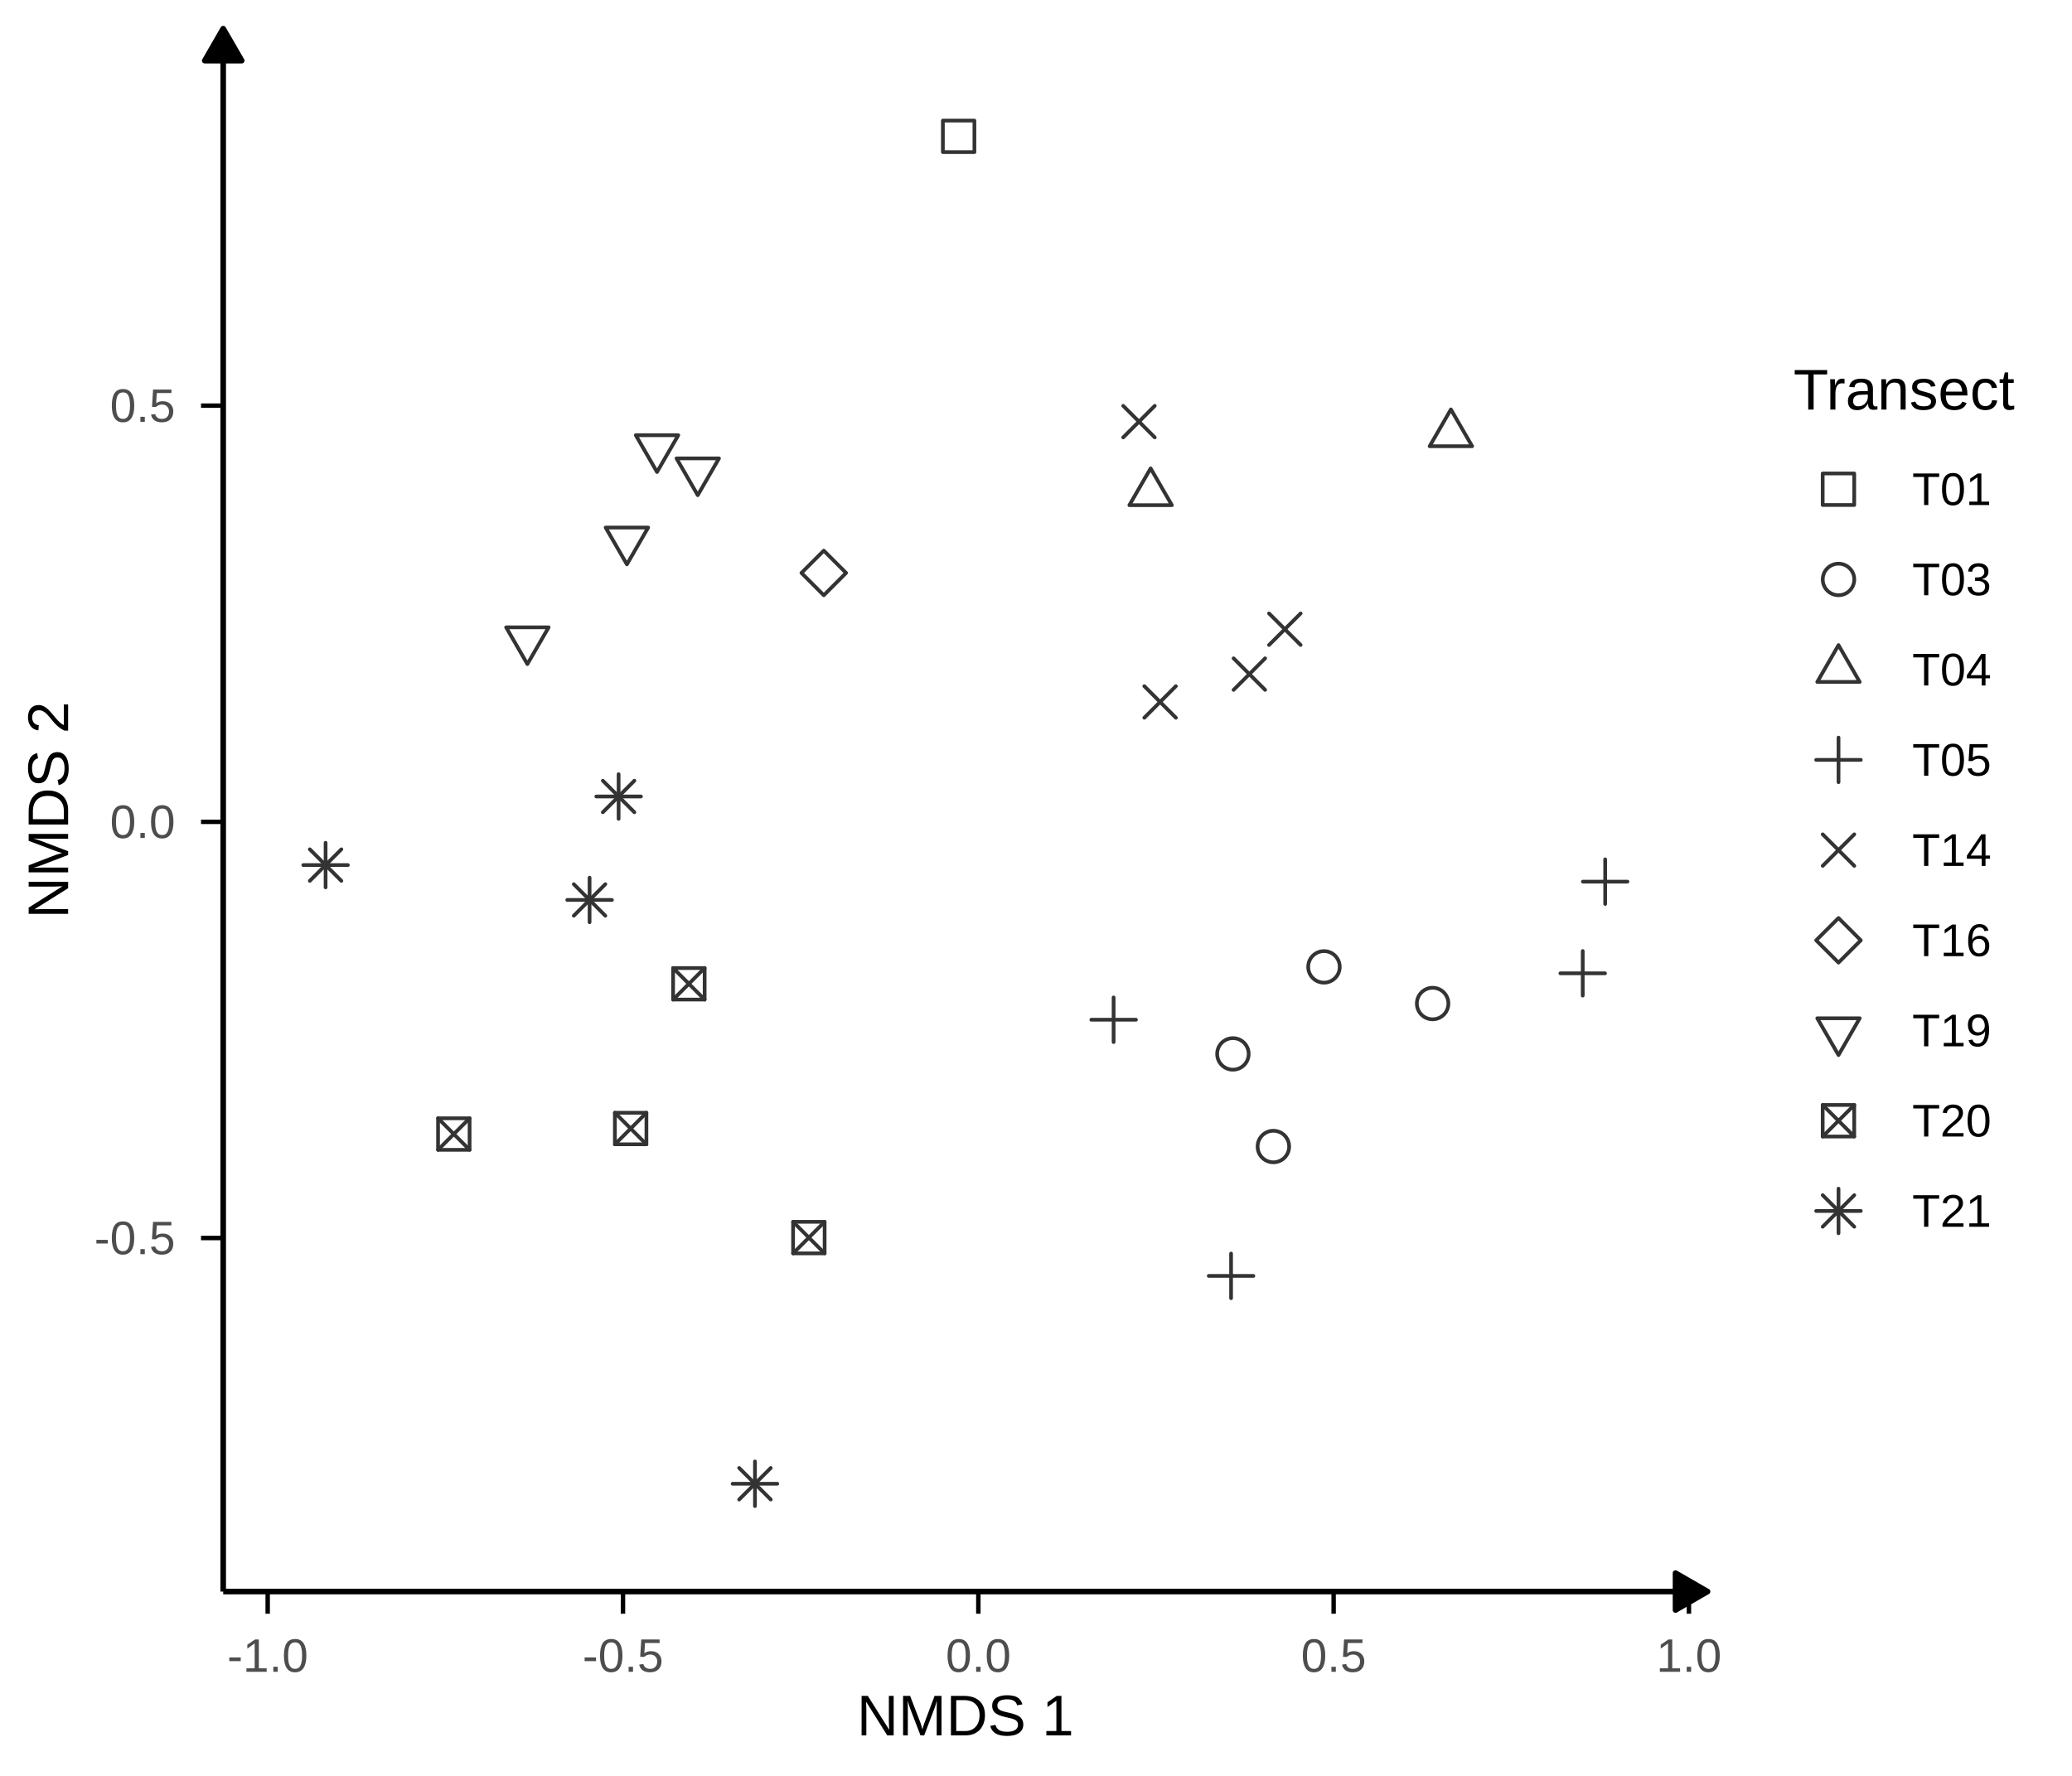
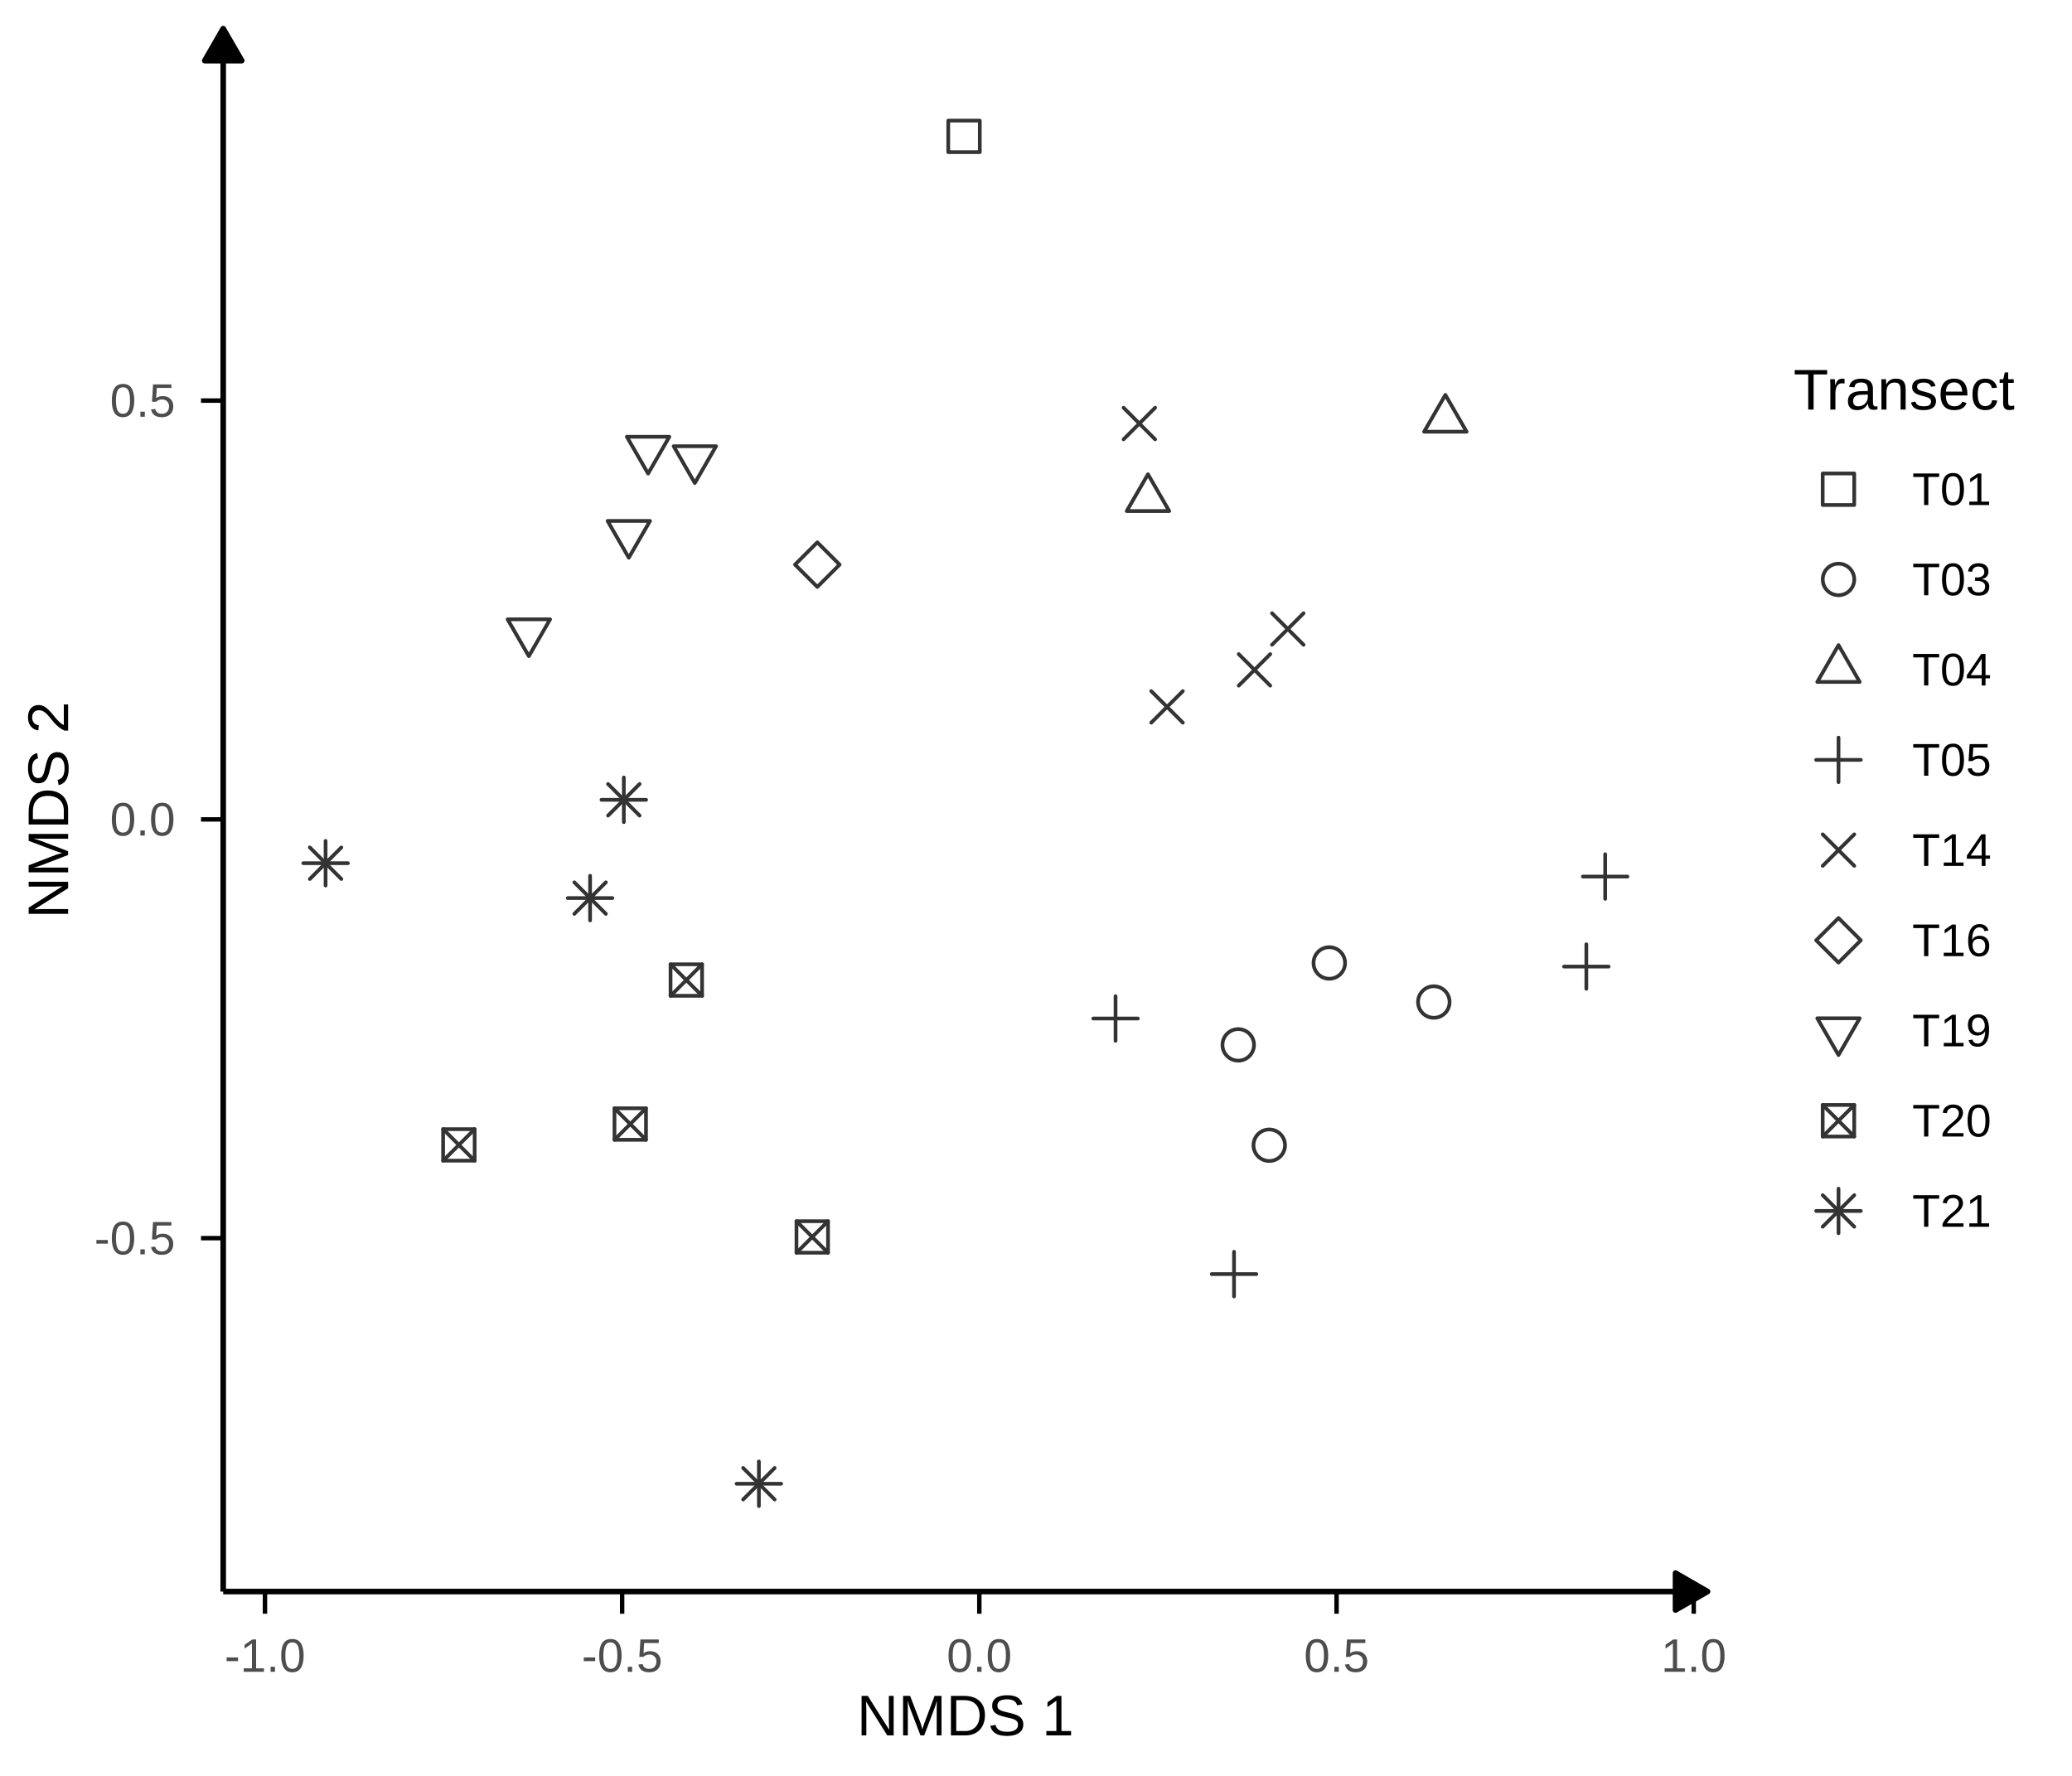
<svg xmlns="http://www.w3.org/2000/svg" width="396.85pt" height="340.16pt" viewBox="0 0 396.85 340.16">
  <g class="svglite">
    <defs>
      <style type="text/css">
    .svglite line, .svglite polyline, .svglite polygon, .svglite path, .svglite rect, .svglite circle {
      fill: none;
      stroke: #000000;
      stroke-linecap: round;
      stroke-linejoin: round;
      stroke-miterlimit: 10.00;
    }
    .svglite text {
      white-space: pre;
    }
    .svglite g.glyphgroup path {
      fill: inherit;
      stroke: none;
    }
  </style>
    </defs>
    <rect width="100%" height="100%" style="stroke: none; fill: #FFFFFF;" />
    <defs>
      <clipPath id="cpMC4wMHwzOTYuODV8MC4wMHwzNDAuMTY=">
        <rect x="0.00" y="0.00" width="396.85" height="340.16" />
      </clipPath>
    </defs>
    <g clip-path="url(#cpMC4wMHwzOTYuODV8MC4wMHwzNDAuMTY=)">
      <rect x="0" y="0.00" width="396.85" height="340.16" style="stroke-width: 1.07; stroke: none; fill: #FFFFFF;" />
    </g>
    <defs>
      <clipPath id="cpNDIuNzV8MzI3LjA1fDUuNDh8MzA0Ljg1">
        <rect x="42.75" y="5.48" width="284.29" height="299.37" />
      </clipPath>
    </defs>
    <g clip-path="url(#cpNDIuNzV8MzI3LjA1fDUuNDh8MzA0Ljg1)">
-       <rect x="180.59" y="23.10" width="6.04" height="6.04" style="stroke-width: 0.71; stroke: #333333;" />
-       <circle cx="274.39" cy="192.22" r="3.02" style="stroke-width: 0.71; stroke: #333333;" />
-       <circle cx="253.58" cy="185.20" r="3.02" style="stroke-width: 0.71; stroke: #333333;" />
-       <circle cx="236.14" cy="201.87" r="3.02" style="stroke-width: 0.71; stroke: #333333;" />
-       <circle cx="243.89" cy="219.61" r="3.02" style="stroke-width: 0.71; stroke: #333333;" />
-       <polygon points="220.38,89.71 224.45,96.76 216.31,96.76 " style="stroke-width: 0.71; stroke: #333333;" />
-       <polygon points="277.89,78.42 281.96,85.47 273.82,85.47 " style="stroke-width: 0.71; stroke: #333333;" />
-       <line x1="298.86" y1="186.43" x2="307.41" y2="186.43" style="stroke-width: 0.71; stroke: #333333;" />
-       <line x1="303.14" y1="190.70" x2="303.14" y2="182.16" style="stroke-width: 0.71; stroke: #333333;" />
-       <line x1="303.17" y1="168.87" x2="311.71" y2="168.87" style="stroke-width: 0.71; stroke: #333333;" />
-       <line x1="307.44" y1="173.15" x2="307.44" y2="164.60" style="stroke-width: 0.71; stroke: #333333;" />
-       <line x1="231.51" y1="244.39" x2="240.06" y2="244.39" style="stroke-width: 0.71; stroke: #333333;" />
-       <line x1="235.79" y1="248.66" x2="235.79" y2="240.11" style="stroke-width: 0.71; stroke: #333333;" />
-       <line x1="209.02" y1="195.32" x2="217.57" y2="195.32" style="stroke-width: 0.71; stroke: #333333;" />
-       <line x1="213.29" y1="199.60" x2="213.29" y2="191.05" style="stroke-width: 0.71; stroke: #333333;" />
-       <line x1="243.06" y1="123.54" x2="249.11" y2="117.50" style="stroke-width: 0.71; stroke: #333333;" />
-       <line x1="243.06" y1="117.50" x2="249.11" y2="123.54" style="stroke-width: 0.71; stroke: #333333;" />
-       <line x1="236.27" y1="132.14" x2="242.31" y2="126.10" style="stroke-width: 0.71; stroke: #333333;" />
-       <line x1="236.27" y1="126.10" x2="242.31" y2="132.14" style="stroke-width: 0.71; stroke: #333333;" />
-       <line x1="219.17" y1="137.48" x2="225.22" y2="131.43" style="stroke-width: 0.71; stroke: #333333;" />
-       <line x1="219.17" y1="131.43" x2="225.22" y2="137.48" style="stroke-width: 0.71; stroke: #333333;" />
-       <line x1="215.13" y1="83.78" x2="221.17" y2="77.74" style="stroke-width: 0.71; stroke: #333333;" />
-       <line x1="215.13" y1="77.74" x2="221.17" y2="83.78" style="stroke-width: 0.71; stroke: #333333;" />
-       <polygon points="153.50,109.74 157.78,105.47 162.05,109.74 157.78,114.02 " style="stroke-width: 0.71; stroke: #333333;" />
-       <polygon points="133.64,94.85 137.71,87.80 129.57,87.80 " style="stroke-width: 0.71; stroke: #333333;" />
-       <polygon points="120.07,108.10 124.14,101.05 116.00,101.05 " style="stroke-width: 0.71; stroke: #333333;" />
-       <polygon points="125.84,90.41 129.91,83.36 121.77,83.36 " style="stroke-width: 0.71; stroke: #333333;" />
-       <polygon points="101.01,127.20 105.08,120.16 96.94,120.16 " style="stroke-width: 0.71; stroke: #333333;" />
-       <rect x="83.90" y="214.20" width="6.04" height="6.04" style="stroke-width: 0.71; stroke: #333333;" />
-       <line x1="83.90" y1="220.24" x2="89.94" y2="214.20" style="stroke-width: 0.71; stroke: #333333;" />
-       <line x1="83.90" y1="214.20" x2="89.94" y2="220.24" style="stroke-width: 0.71; stroke: #333333;" />
-       <rect x="128.92" y="185.42" width="6.04" height="6.04" style="stroke-width: 0.71; stroke: #333333;" />
-       <line x1="128.92" y1="191.46" x2="134.96" y2="185.42" style="stroke-width: 0.71; stroke: #333333;" />
-       <line x1="128.92" y1="185.42" x2="134.96" y2="191.46" style="stroke-width: 0.71; stroke: #333333;" />
-       <rect x="151.90" y="234.03" width="6.04" height="6.04" style="stroke-width: 0.71; stroke: #333333;" />
-       <line x1="151.90" y1="240.07" x2="157.94" y2="234.03" style="stroke-width: 0.71; stroke: #333333;" />
-       <line x1="151.90" y1="234.03" x2="157.94" y2="240.07" style="stroke-width: 0.71; stroke: #333333;" />
-       <rect x="117.77" y="213.14" width="6.04" height="6.04" style="stroke-width: 0.71; stroke: #333333;" />
-       <line x1="117.77" y1="219.19" x2="123.81" y2="213.14" style="stroke-width: 0.71; stroke: #333333;" />
-       <line x1="117.77" y1="213.14" x2="123.81" y2="219.19" style="stroke-width: 0.71; stroke: #333333;" />
-       <line x1="115.46" y1="155.58" x2="121.50" y2="149.54" style="stroke-width: 0.71; stroke: #333333;" />
-       <line x1="115.46" y1="149.54" x2="121.50" y2="155.58" style="stroke-width: 0.71; stroke: #333333;" />
-       <line x1="114.21" y1="152.56" x2="122.76" y2="152.56" style="stroke-width: 0.71; stroke: #333333;" />
-       <line x1="118.48" y1="156.84" x2="118.48" y2="148.29" style="stroke-width: 0.71; stroke: #333333;" />
-       <line x1="59.34" y1="168.72" x2="65.38" y2="162.68" style="stroke-width: 0.71; stroke: #333333;" />
-       <line x1="59.34" y1="162.68" x2="65.38" y2="168.72" style="stroke-width: 0.71; stroke: #333333;" />
-       <line x1="58.09" y1="165.70" x2="66.63" y2="165.70" style="stroke-width: 0.71; stroke: #333333;" />
-       <line x1="62.36" y1="169.97" x2="62.36" y2="161.43" style="stroke-width: 0.71; stroke: #333333;" />
-       <line x1="141.57" y1="287.22" x2="147.62" y2="281.18" style="stroke-width: 0.71; stroke: #333333;" />
-       <line x1="141.57" y1="281.18" x2="147.62" y2="287.22" style="stroke-width: 0.71; stroke: #333333;" />
-       <line x1="140.32" y1="284.20" x2="148.87" y2="284.20" style="stroke-width: 0.71; stroke: #333333;" />
-       <line x1="144.60" y1="288.48" x2="144.60" y2="279.93" style="stroke-width: 0.71; stroke: #333333;" />
-       <line x1="109.90" y1="175.40" x2="115.94" y2="169.36" style="stroke-width: 0.71; stroke: #333333;" />
-       <line x1="109.90" y1="169.36" x2="115.94" y2="175.40" style="stroke-width: 0.71; stroke: #333333;" />
-       <line x1="108.65" y1="172.38" x2="117.20" y2="172.38" style="stroke-width: 0.71; stroke: #333333;" />
-       <line x1="112.92" y1="176.65" x2="112.92" y2="168.11" style="stroke-width: 0.71; stroke: #333333;" />
+       <rect x="181.62" y="23.10" width="6.04" height="6.04" style="stroke-width: 0.71; stroke: #333333;" />
+       <circle cx="274.62" cy="191.93" r="3.02" style="stroke-width: 0.71; stroke: #333333;" />
+       <circle cx="254.60" cy="184.45" r="3.02" style="stroke-width: 0.71; stroke: #333333;" />
+       <circle cx="237.16" cy="200.14" r="3.02" style="stroke-width: 0.71; stroke: #333333;" />
+       <circle cx="243.10" cy="219.36" r="3.02" style="stroke-width: 0.71; stroke: #333333;" />
+       <polygon points="219.87,90.84 223.94,97.89 215.80,97.89 " style="stroke-width: 0.71; stroke: #333333;" />
+       <polygon points="276.83,75.64 280.90,82.69 272.76,82.69 " style="stroke-width: 0.71; stroke: #333333;" />
+       <line x1="299.56" y1="185.14" x2="308.10" y2="185.14" style="stroke-width: 0.71; stroke: #333333;" />
+       <line x1="303.83" y1="189.41" x2="303.83" y2="180.87" style="stroke-width: 0.71; stroke: #333333;" />
+       <line x1="303.17" y1="167.90" x2="311.71" y2="167.90" style="stroke-width: 0.71; stroke: #333333;" />
+       <line x1="307.44" y1="172.17" x2="307.44" y2="163.62" style="stroke-width: 0.71; stroke: #333333;" />
+       <line x1="232.08" y1="244.04" x2="240.63" y2="244.04" style="stroke-width: 0.71; stroke: #333333;" />
+       <line x1="236.35" y1="248.32" x2="236.35" y2="239.77" style="stroke-width: 0.71; stroke: #333333;" />
+       <line x1="209.39" y1="195.09" x2="217.94" y2="195.09" style="stroke-width: 0.71; stroke: #333333;" />
+       <line x1="213.66" y1="199.36" x2="213.66" y2="190.81" style="stroke-width: 0.71; stroke: #333333;" />
+       <line x1="243.63" y1="123.50" x2="249.67" y2="117.46" style="stroke-width: 0.71; stroke: #333333;" />
+       <line x1="243.63" y1="117.46" x2="249.67" y2="123.50" style="stroke-width: 0.71; stroke: #333333;" />
+       <line x1="237.25" y1="131.33" x2="243.29" y2="125.29" style="stroke-width: 0.71; stroke: #333333;" />
+       <line x1="237.25" y1="125.29" x2="243.29" y2="131.33" style="stroke-width: 0.71; stroke: #333333;" />
+       <line x1="220.50" y1="138.42" x2="226.55" y2="132.38" style="stroke-width: 0.71; stroke: #333333;" />
+       <line x1="220.50" y1="132.38" x2="226.55" y2="138.42" style="stroke-width: 0.71; stroke: #333333;" />
+       <line x1="215.20" y1="84.15" x2="221.24" y2="78.10" style="stroke-width: 0.71; stroke: #333333;" />
+       <line x1="215.20" y1="78.10" x2="221.24" y2="84.15" style="stroke-width: 0.71; stroke: #333333;" />
+       <polygon points="152.27,108.15 156.54,103.88 160.81,108.15 156.54,112.42 " style="stroke-width: 0.71; stroke: #333333;" />
+       <polygon points="133.08,92.52 137.15,85.47 129.02,85.47 " style="stroke-width: 0.71; stroke: #333333;" />
+       <polygon points="120.43,106.83 124.50,99.78 116.37,99.78 " style="stroke-width: 0.71; stroke: #333333;" />
+       <polygon points="124.13,90.71 128.20,83.66 120.06,83.66 " style="stroke-width: 0.71; stroke: #333333;" />
+       <polygon points="101.29,125.68 105.36,118.63 97.22,118.63 " style="stroke-width: 0.71; stroke: #333333;" />
+       <rect x="84.87" y="216.28" width="6.04" height="6.04" style="stroke-width: 0.71; stroke: #333333;" />
+       <line x1="84.87" y1="222.32" x2="90.91" y2="216.28" style="stroke-width: 0.71; stroke: #333333;" />
+       <line x1="84.87" y1="216.28" x2="90.91" y2="222.32" style="stroke-width: 0.71; stroke: #333333;" />
+       <rect x="128.43" y="184.70" width="6.04" height="6.04" style="stroke-width: 0.71; stroke: #333333;" />
+       <line x1="128.43" y1="190.75" x2="134.48" y2="184.70" style="stroke-width: 0.71; stroke: #333333;" />
+       <line x1="128.43" y1="184.70" x2="134.48" y2="190.75" style="stroke-width: 0.71; stroke: #333333;" />
+       <rect x="152.55" y="233.91" width="6.04" height="6.04" style="stroke-width: 0.71; stroke: #333333;" />
+       <line x1="152.55" y1="239.96" x2="158.59" y2="233.91" style="stroke-width: 0.71; stroke: #333333;" />
+       <line x1="152.55" y1="233.91" x2="158.59" y2="239.96" style="stroke-width: 0.71; stroke: #333333;" />
+       <rect x="117.69" y="212.28" width="6.04" height="6.04" style="stroke-width: 0.71; stroke: #333333;" />
+       <line x1="117.69" y1="218.32" x2="123.73" y2="212.28" style="stroke-width: 0.71; stroke: #333333;" />
+       <line x1="117.69" y1="212.28" x2="123.73" y2="218.32" style="stroke-width: 0.71; stroke: #333333;" />
+       <line x1="116.46" y1="156.22" x2="122.50" y2="150.17" style="stroke-width: 0.71; stroke: #333333;" />
+       <line x1="116.46" y1="150.17" x2="122.50" y2="156.22" style="stroke-width: 0.71; stroke: #333333;" />
+       <line x1="115.20" y1="153.20" x2="123.75" y2="153.20" style="stroke-width: 0.71; stroke: #333333;" />
+       <line x1="119.48" y1="157.47" x2="119.48" y2="148.92" style="stroke-width: 0.71; stroke: #333333;" />
+       <line x1="59.34" y1="168.37" x2="65.38" y2="162.32" style="stroke-width: 0.71; stroke: #333333;" />
+       <line x1="59.34" y1="162.32" x2="65.38" y2="168.37" style="stroke-width: 0.71; stroke: #333333;" />
+       <line x1="58.09" y1="165.34" x2="66.63" y2="165.34" style="stroke-width: 0.71; stroke: #333333;" />
+       <line x1="62.36" y1="169.62" x2="62.36" y2="161.07" style="stroke-width: 0.71; stroke: #333333;" />
+       <line x1="142.33" y1="287.22" x2="148.37" y2="281.18" style="stroke-width: 0.71; stroke: #333333;" />
+       <line x1="142.33" y1="281.18" x2="148.37" y2="287.22" style="stroke-width: 0.71; stroke: #333333;" />
+       <line x1="141.08" y1="284.20" x2="149.62" y2="284.20" style="stroke-width: 0.71; stroke: #333333;" />
+       <line x1="145.35" y1="288.48" x2="145.35" y2="279.93" style="stroke-width: 0.71; stroke: #333333;" />
+       <line x1="110.00" y1="175.04" x2="116.04" y2="169.00" style="stroke-width: 0.71; stroke: #333333;" />
+       <line x1="110.00" y1="169.00" x2="116.04" y2="175.04" style="stroke-width: 0.71; stroke: #333333;" />
+       <line x1="108.75" y1="172.02" x2="117.29" y2="172.02" style="stroke-width: 0.71; stroke: #333333;" />
+       <line x1="113.02" y1="176.30" x2="113.02" y2="167.75" style="stroke-width: 0.71; stroke: #333333;" />
    </g>
    <g clip-path="url(#cpMC4wMHwzOTYuODV8MC4wMHwzNDAuMTY=)">
      <polyline points="42.75,304.85 42.75,5.48 " style="stroke-width: 1.07; stroke-linecap: butt;" />
      <polygon points="46.30,11.62 42.75,5.48 39.21,11.62 " style="stroke-width: 1.07; stroke-linecap: butt; fill: #000000;" />
-       <text x="33.57" y="240.23" text-anchor="end" style="font-size: 9.00px;fill: #4D4D4D; font-family: &quot;Liberation Sans&quot;;" textLength="15.50px" lengthAdjust="spacingAndGlyphs">-0.5</text>
-       <text x="33.57" y="160.51" text-anchor="end" style="font-size: 9.00px;fill: #4D4D4D; font-family: &quot;Liberation Sans&quot;;" textLength="12.50px" lengthAdjust="spacingAndGlyphs">0.0</text>
-       <text x="33.57" y="80.80" text-anchor="end" style="font-size: 9.00px;fill: #4D4D4D; font-family: &quot;Liberation Sans&quot;;" textLength="12.50px" lengthAdjust="spacingAndGlyphs">0.5</text>
-       <polyline points="38.50,237.13 42.75,237.13 " style="stroke-width: 0.85; stroke-linecap: butt;" />
-       <polyline points="38.50,157.42 42.75,157.42 " style="stroke-width: 0.85; stroke-linecap: butt;" />
-       <polyline points="38.50,77.70 42.75,77.70 " style="stroke-width: 0.85; stroke-linecap: butt;" />
+       <text x="33.57" y="240.26" text-anchor="end" style="font-size: 9.00px;fill: #4D4D4D; font-family: &quot;Liberation Sans&quot;;" textLength="15.50px" lengthAdjust="spacingAndGlyphs">-0.5</text>
+       <text x="33.57" y="160.04" text-anchor="end" style="font-size: 9.00px;fill: #4D4D4D; font-family: &quot;Liberation Sans&quot;;" textLength="12.50px" lengthAdjust="spacingAndGlyphs">0.0</text>
+       <text x="33.57" y="79.82" text-anchor="end" style="font-size: 9.00px;fill: #4D4D4D; font-family: &quot;Liberation Sans&quot;;" textLength="12.50px" lengthAdjust="spacingAndGlyphs">0.5</text>
+       <polyline points="38.50,237.16 42.75,237.16 " style="stroke-width: 0.85; stroke-linecap: butt;" />
+       <polyline points="38.50,156.95 42.75,156.95 " style="stroke-width: 0.85; stroke-linecap: butt;" />
+       <polyline points="38.50,76.73 42.75,76.73 " style="stroke-width: 0.85; stroke-linecap: butt;" />
      <polyline points="42.75,304.85 327.05,304.85 " style="stroke-width: 1.07; stroke-linecap: butt;" />
      <polygon points="320.91,308.39 327.05,304.85 320.91,301.31 " style="stroke-width: 1.07; stroke-linecap: butt; fill: #000000;" />
-       <polyline points="51.27,309.10 51.27,304.85 " style="stroke-width: 0.85; stroke-linecap: butt;" />
-       <polyline points="119.32,309.10 119.32,304.85 " style="stroke-width: 0.85; stroke-linecap: butt;" />
-       <polyline points="187.38,309.10 187.38,304.85 " style="stroke-width: 0.85; stroke-linecap: butt;" />
-       <polyline points="255.43,309.10 255.43,304.85 " style="stroke-width: 0.85; stroke-linecap: butt;" />
-       <polyline points="323.48,309.10 323.48,304.85 " style="stroke-width: 0.85; stroke-linecap: butt;" />
-       <text x="51.27" y="320.22" text-anchor="middle" style="font-size: 9.00px;fill: #4D4D4D; font-family: &quot;Liberation Sans&quot;;" textLength="15.50px" lengthAdjust="spacingAndGlyphs">-1.0</text>
-       <text x="119.32" y="320.22" text-anchor="middle" style="font-size: 9.00px;fill: #4D4D4D; font-family: &quot;Liberation Sans&quot;;" textLength="15.50px" lengthAdjust="spacingAndGlyphs">-0.5</text>
-       <text x="187.38" y="320.22" text-anchor="middle" style="font-size: 9.00px;fill: #4D4D4D; font-family: &quot;Liberation Sans&quot;;" textLength="12.50px" lengthAdjust="spacingAndGlyphs">0.0</text>
-       <text x="255.43" y="320.22" text-anchor="middle" style="font-size: 9.00px;fill: #4D4D4D; font-family: &quot;Liberation Sans&quot;;" textLength="12.50px" lengthAdjust="spacingAndGlyphs">0.5</text>
-       <text x="323.48" y="320.22" text-anchor="middle" style="font-size: 9.00px;fill: #4D4D4D; font-family: &quot;Liberation Sans&quot;;" textLength="12.50px" lengthAdjust="spacingAndGlyphs">1.0</text>
+       <polyline points="50.75,309.10 50.75,304.85 " style="stroke-width: 0.85; stroke-linecap: butt;" />
+       <polyline points="119.16,309.10 119.16,304.85 " style="stroke-width: 0.85; stroke-linecap: butt;" />
+       <polyline points="187.57,309.10 187.57,304.85 " style="stroke-width: 0.85; stroke-linecap: butt;" />
+       <polyline points="255.99,309.10 255.99,304.85 " style="stroke-width: 0.85; stroke-linecap: butt;" />
+       <polyline points="324.40,309.10 324.40,304.85 " style="stroke-width: 0.85; stroke-linecap: butt;" />
+       <text x="50.75" y="320.22" text-anchor="middle" style="font-size: 9.00px;fill: #4D4D4D; font-family: &quot;Liberation Sans&quot;;" textLength="15.50px" lengthAdjust="spacingAndGlyphs">-1.0</text>
+       <text x="119.16" y="320.22" text-anchor="middle" style="font-size: 9.00px;fill: #4D4D4D; font-family: &quot;Liberation Sans&quot;;" textLength="15.50px" lengthAdjust="spacingAndGlyphs">-0.5</text>
+       <text x="187.57" y="320.22" text-anchor="middle" style="font-size: 9.00px;fill: #4D4D4D; font-family: &quot;Liberation Sans&quot;;" textLength="12.50px" lengthAdjust="spacingAndGlyphs">0.0</text>
+       <text x="255.99" y="320.22" text-anchor="middle" style="font-size: 9.00px;fill: #4D4D4D; font-family: &quot;Liberation Sans&quot;;" textLength="12.50px" lengthAdjust="spacingAndGlyphs">0.5</text>
+       <text x="324.40" y="320.22" text-anchor="middle" style="font-size: 9.00px;fill: #4D4D4D; font-family: &quot;Liberation Sans&quot;;" textLength="12.50px" lengthAdjust="spacingAndGlyphs">1.0</text>
      <text x="184.90" y="332.40" text-anchor="middle" style="font-size: 11.00px; font-family: &quot;Liberation Sans&quot;;" textLength="41.56px" lengthAdjust="spacingAndGlyphs">NMDS 1</text>
      <text transform="translate(13.05,155.16) rotate(-90)" text-anchor="middle" style="font-size: 11.00px; font-family: &quot;Liberation Sans&quot;;" textLength="41.56px" lengthAdjust="spacingAndGlyphs">NMDS 2</text>
      <text x="343.49" y="78.45" style="font-size: 11.00px; font-family: &quot;Liberation Sans&quot;;" textLength="42.41px" lengthAdjust="spacingAndGlyphs">Transect</text>
      <rect x="349.10" y="90.69" width="6.04" height="6.04" style="stroke-width: 0.71; stroke: #333333;" />
      <circle cx="352.13" cy="110.99" r="3.02" style="stroke-width: 0.71; stroke: #333333;" />
      <polygon points="352.13,123.57 356.19,130.62 348.06,130.62 " style="stroke-width: 0.71; stroke: #333333;" />
      <line x1="347.85" y1="145.55" x2="356.40" y2="145.55" style="stroke-width: 0.71; stroke: #333333;" />
      <line x1="352.13" y1="149.82" x2="352.13" y2="141.28" style="stroke-width: 0.71; stroke: #333333;" />
      <line x1="349.10" y1="165.85" x2="355.15" y2="159.81" style="stroke-width: 0.71; stroke: #333333;" />
      <line x1="349.10" y1="159.81" x2="355.15" y2="165.85" style="stroke-width: 0.71; stroke: #333333;" />
      <polygon points="347.85,180.11 352.13,175.84 356.40,180.11 352.13,184.38 " style="stroke-width: 0.71; stroke: #333333;" />
      <polygon points="352.13,202.09 356.19,195.04 348.06,195.04 " style="stroke-width: 0.71; stroke: #333333;" />
      <rect x="349.10" y="211.65" width="6.04" height="6.04" style="stroke-width: 0.71; stroke: #333333;" />
      <line x1="349.10" y1="217.69" x2="355.15" y2="211.65" style="stroke-width: 0.71; stroke: #333333;" />
      <line x1="349.10" y1="211.65" x2="355.15" y2="217.69" style="stroke-width: 0.71; stroke: #333333;" />
      <line x1="349.10" y1="234.97" x2="355.15" y2="228.93" style="stroke-width: 0.71; stroke: #333333;" />
      <line x1="349.10" y1="228.93" x2="355.15" y2="234.97" style="stroke-width: 0.71; stroke: #333333;" />
      <line x1="347.85" y1="231.95" x2="356.40" y2="231.95" style="stroke-width: 0.71; stroke: #333333;" />
      <line x1="352.13" y1="236.22" x2="352.13" y2="227.68" style="stroke-width: 0.71; stroke: #333333;" />
      <text x="366.24" y="96.74" style="font-size: 8.80px; font-family: &quot;Liberation Sans&quot;;" textLength="15.16px" lengthAdjust="spacingAndGlyphs">T01</text>
      <text x="366.24" y="114.02" style="font-size: 8.80px; font-family: &quot;Liberation Sans&quot;;" textLength="15.16px" lengthAdjust="spacingAndGlyphs">T03</text>
      <text x="366.24" y="131.30" style="font-size: 8.80px; font-family: &quot;Liberation Sans&quot;;" textLength="15.16px" lengthAdjust="spacingAndGlyphs">T04</text>
      <text x="366.24" y="148.58" style="font-size: 8.80px; font-family: &quot;Liberation Sans&quot;;" textLength="15.16px" lengthAdjust="spacingAndGlyphs">T05</text>
      <text x="366.24" y="165.86" style="font-size: 8.80px; font-family: &quot;Liberation Sans&quot;;" textLength="15.16px" lengthAdjust="spacingAndGlyphs">T14</text>
      <text x="366.24" y="183.14" style="font-size: 8.80px; font-family: &quot;Liberation Sans&quot;;" textLength="15.16px" lengthAdjust="spacingAndGlyphs">T16</text>
      <text x="366.24" y="200.42" style="font-size: 8.80px; font-family: &quot;Liberation Sans&quot;;" textLength="15.16px" lengthAdjust="spacingAndGlyphs">T19</text>
      <text x="366.24" y="217.70" style="font-size: 8.80px; font-family: &quot;Liberation Sans&quot;;" textLength="15.16px" lengthAdjust="spacingAndGlyphs">T20</text>
      <text x="366.24" y="234.98" style="font-size: 8.80px; font-family: &quot;Liberation Sans&quot;;" textLength="15.16px" lengthAdjust="spacingAndGlyphs">T21</text>
    </g>
  </g>
</svg>
